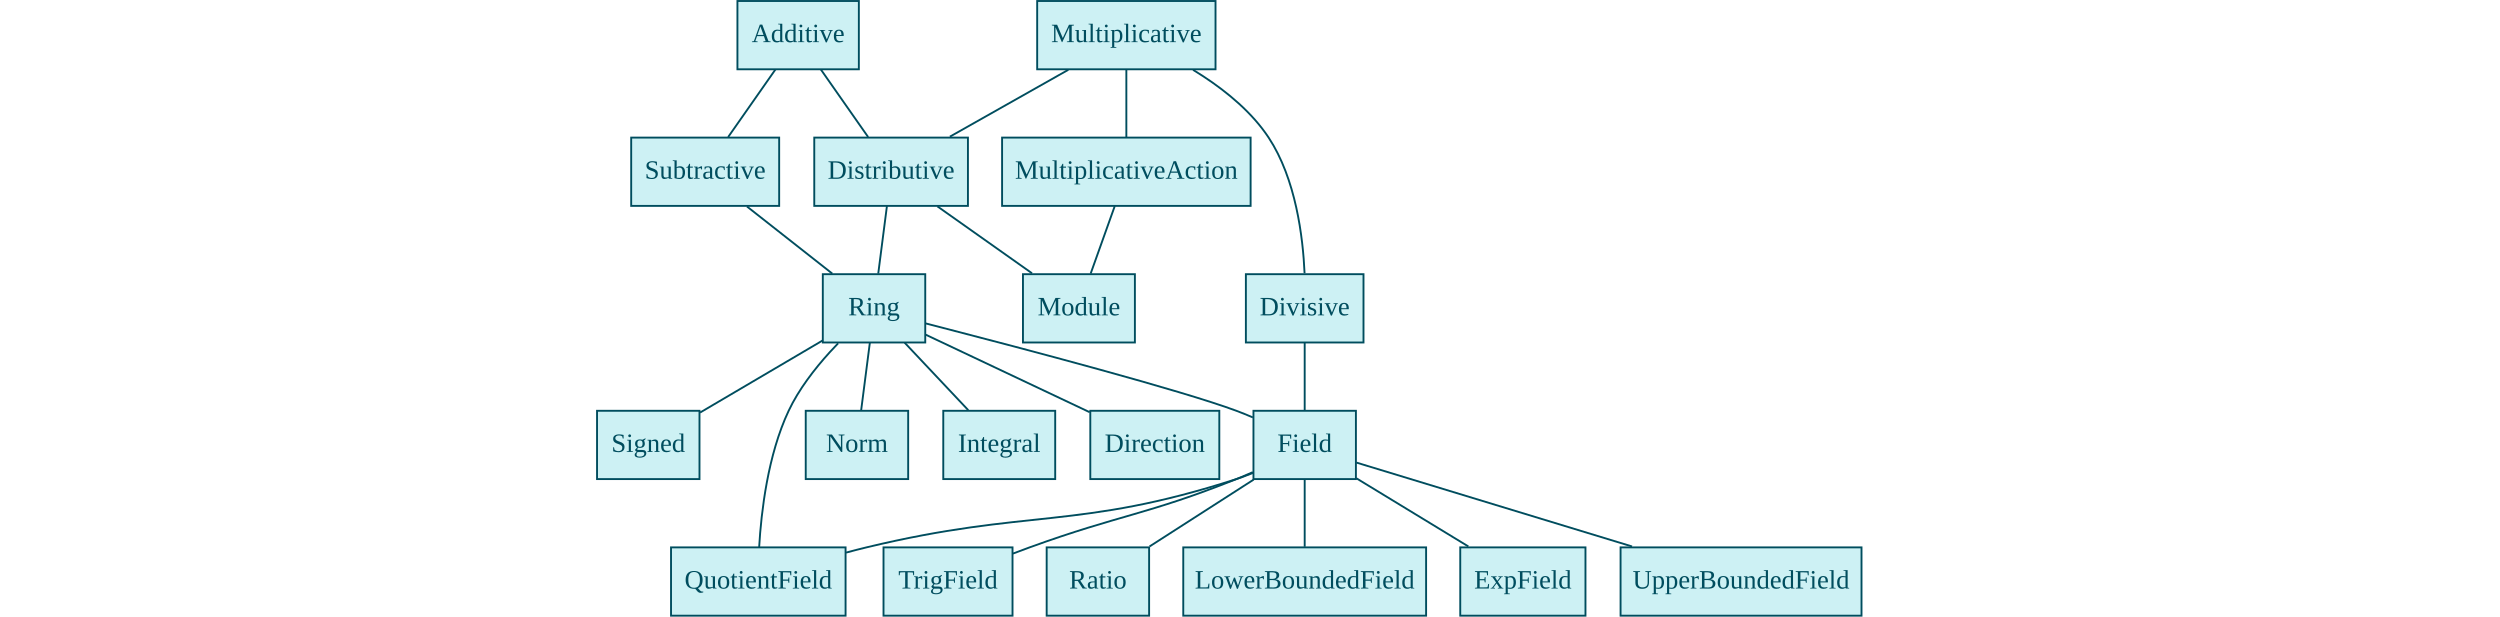
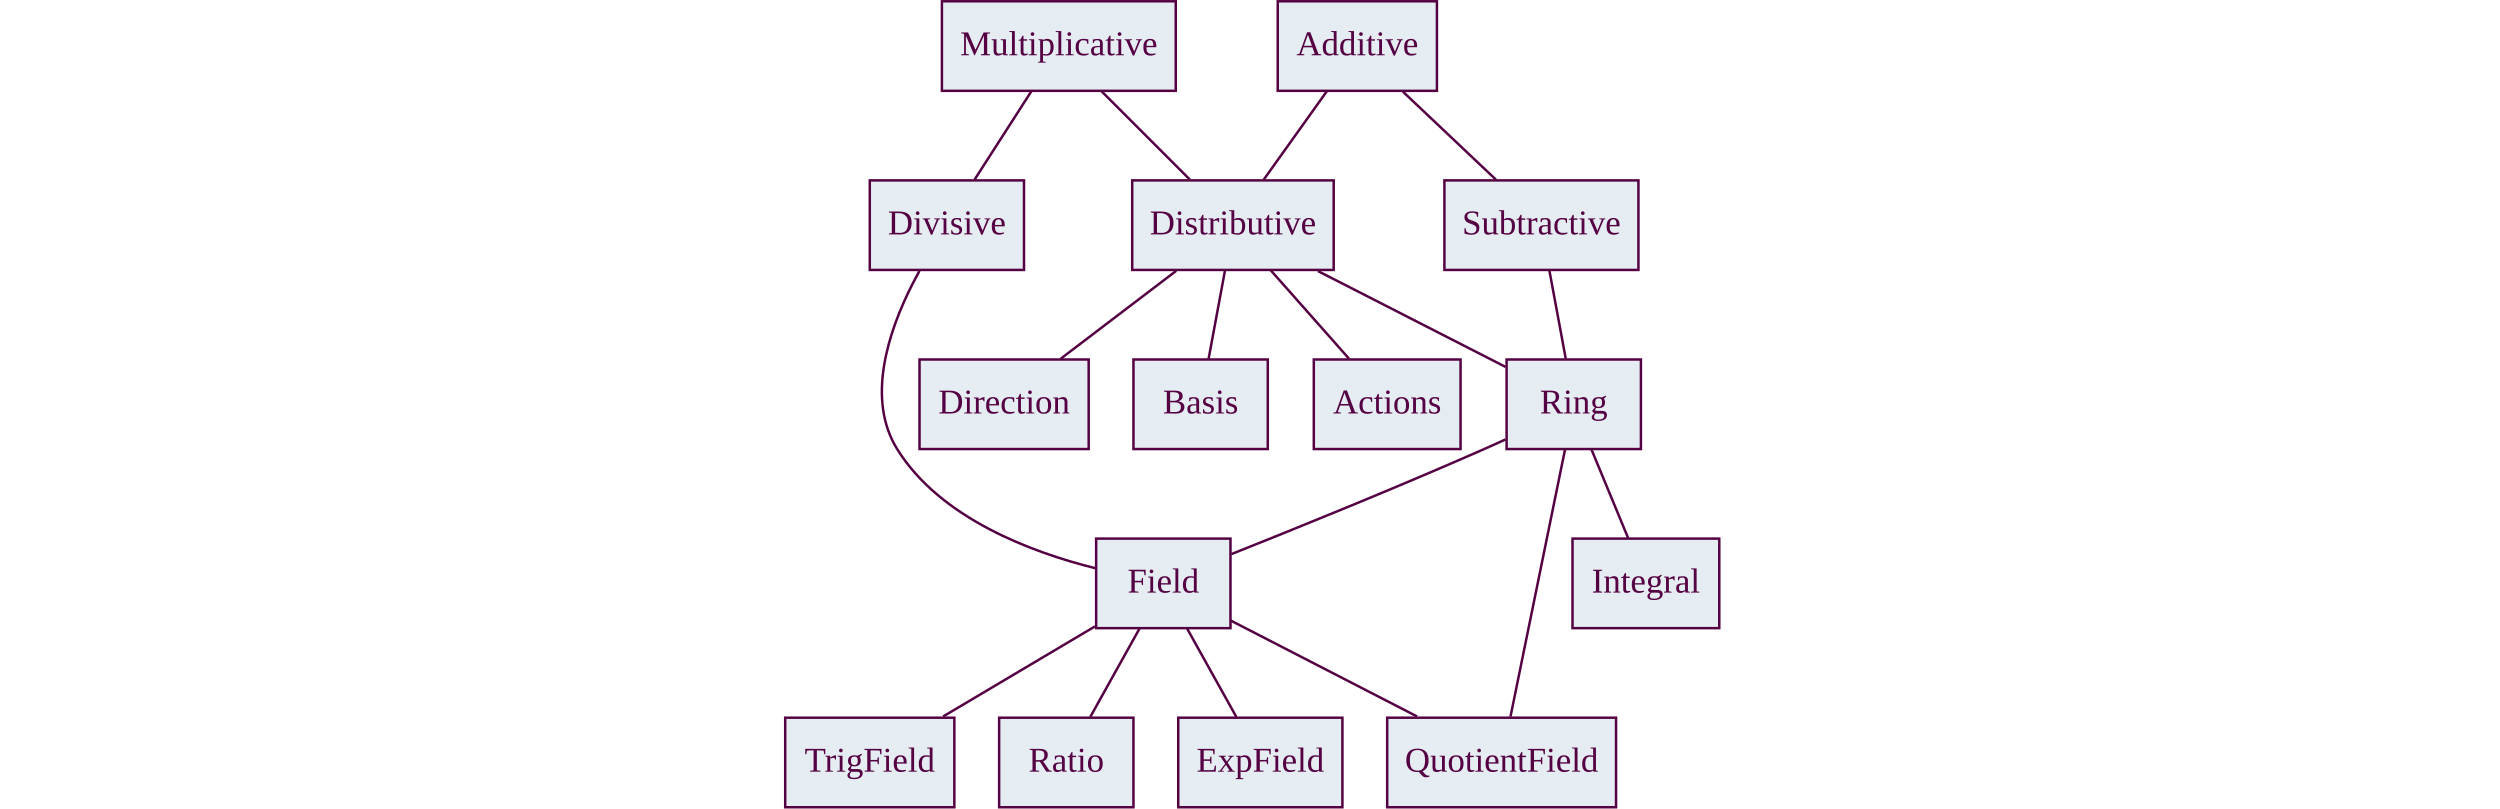
- <svg xmlns="http://www.w3.org/2000/svg" height="500" viewBox="-314.7 -324.5 1317.75 325.0" width="2027">
+ <svg xmlns="http://www.w3.org/2000/svg" height="500" viewBox="-315.65 -324.5 1005 325.0" width="1546">
  <style>svg {
  color-scheme: light dark;
}
{
  .canvas g, .title g, .axisbar g, .ticktext g, .tickglyph g, .ticklines g, .legendContent g text {
    fill: rgb(5%, 5%, 5%);
  }
  .ticklines g, .tickglyph g, .legendBorder g {
    stroke: rgb(5%, 5%, 5%);
  }
  .legendBorder g {
    fill: rgb(94%, 94%, 94%);
  }
}
@media (prefers-color-scheme:dark) {
  .canvas g, .title g, .axisbar g, .ticktext g, .tickglyph g, .ticklines g, .legendContent g text {
    fill: rgb(94%, 94%, 94%);
  }
  .ticklines g, .tickglyph g, .legendBorder g {
    stroke: rgb(94%, 94%, 94%);
  }
  .legendBorder g {
    fill: rgb(5%, 5%, 5%);
  }
}</style>
  <g class="chart">
    <g class="edges">
-       <g fill="rgb(0%, 0%, 0%)" fill-opacity="0" stroke="rgb(-51%, 30%, 37%)" stroke-opacity="1.0" stroke-width="1.0">
-         <path d="M 259.67,-107.24 C 235.33,-118.75 202.84,-134.12 178.83,-145.47 L 173.23,-148.12" />
+       <g fill="rgb(0%, 0%, 0%)" fill-opacity="0" stroke="rgb(33%, -22%, 26%)" stroke-opacity="1.0" stroke-width="1.0">
+         <path d="M 226.67,-180.3 C 218.42,-189.63 208.14,-201.23 199.34,-211.17 L 195.15,-215.9" />
      </g>
-       <g fill="rgb(0%, 0%, 0%)" fill-opacity="0" stroke="rgb(-51%, 30%, 37%)" stroke-opacity="1.0" stroke-width="1.0">
-         <path d="M 142.89,-252.3 C 136.48,-261.46 128.54,-272.81 121.66,-282.62 L 117.97,-287.9" />
+       <g fill="rgb(0%, 0%, 0%)" fill-opacity="0" stroke="rgb(33%, -22%, 26%)" stroke-opacity="1.0" stroke-width="1.0">
+         <path d="M 170.21,-180.3 C 171.85,-189.12 173.87,-199.97 175.64,-209.53 L 176.82,-215.9" />
      </g>
-       <g fill="rgb(0%, 0%, 0%)" fill-opacity="0" stroke="rgb(-51%, 30%, 37%)" stroke-opacity="1.0" stroke-width="1.0">
-         <path d="M 185.97,-252.48 C 203.26,-262.25 224.89,-274.46 242.95,-284.65 L 248.42,-287.74" />
+       <g fill="rgb(0%, 0%, 0%)" fill-opacity="0" stroke="rgb(33%, -22%, 26%)" stroke-opacity="1.0" stroke-width="1.0">
+         <path d="M 110.74,-180.3 C 123.24,-189.81 138.84,-201.68 152.07,-211.75 L 157.2,-215.65" />
      </g>
-       <g fill="rgb(0%, 0%, 0%)" fill-opacity="0" stroke="rgb(-51%, 30%, 37%)" stroke-opacity="1.0" stroke-width="1.0">
-         <path d="M 372.94,-180.49 C 372.1,-199.56 368.35,-230.24 354,-252 C 345.4,-265.04 332.39,-275.87 319.61,-284.26 L 314.16,-287.71" />
+       <g fill="rgb(0%, 0%, 0%)" fill-opacity="0" stroke="rgb(33%, -22%, 26%)" stroke-opacity="1.0" stroke-width="1.0">
+         <path d="M 192.36,-252.3 C 198.9,-261.46 207.0,-272.81 214.02,-282.62 L 217.78,-287.9" />
      </g>
-       <g fill="rgb(0%, 0%, 0%)" fill-opacity="0" stroke="rgb(-51%, 30%, 37%)" stroke-opacity="1.0" stroke-width="1.0">
-         <path d="M 459.28,-36.483 C 442.88,-46.465 422.27,-59.009 405.31,-69.333 L 400.17,-72.461" />
+       <g fill="rgb(0%, 0%, 0%)" fill-opacity="0" stroke="rgb(33%, -22%, 26%)" stroke-opacity="1.0" stroke-width="1.0">
+         <path d="M 162.7,-252.3 C 153.29,-261.71 141.56,-273.44 131.56,-283.44 L 127.1,-287.9" />
      </g>
-       <g fill="rgb(0%, 0%, 0%)" fill-opacity="0" stroke="rgb(-51%, 30%, 37%)" stroke-opacity="1.0" stroke-width="1.0">
-         <path d="M 373.0,-108.3 C 373.0,-117.12 373.0,-127.97 373.0,-137.53 L 373.0,-143.9" />
+       <g fill="rgb(0%, 0%, 0%)" fill-opacity="0" stroke="rgb(33%, -22%, 26%)" stroke-opacity="1.0" stroke-width="1.0">
+         <path d="M 76.124,-252.3 C 82.009,-261.46 89.304,-272.81 95.615,-282.62 L 99.004,-287.9" />
      </g>
-       <g fill="rgb(0%, 0%, 0%)" fill-opacity="0" stroke="rgb(-51%, 30%, 37%)" stroke-opacity="1.0" stroke-width="1.0">
-         <path d="M 345.69,-104.49 C 342.78,-105.74 339.85,-106.94 337.0,-108 C 308.06,-118.76 225.85,-140.48 179.26,-152.5 L 173.21,-154.06" />
+       <g fill="rgb(0%, 0%, 0%)" fill-opacity="0" stroke="rgb(33%, -22%, 26%)" stroke-opacity="1.0" stroke-width="1.0">
+         <path d="M 181.36,-36.303 C 176.31,-45.374 170.05,-56.596 164.62,-66.35 L 161.53,-71.896" />
      </g>
-       <g fill="rgb(0%, 0%, 0%)" fill-opacity="0" stroke="rgb(-51%, 30%, 37%)" stroke-opacity="1.0" stroke-width="1.0">
-         <path d="M 195.69,-108.3 C 186.89,-117.63 175.96,-129.23 166.59,-139.17 L 162.13,-143.9" />
+       <g fill="rgb(0%, 0%, 0%)" fill-opacity="0" stroke="rgb(33%, -22%, 26%)" stroke-opacity="1.0" stroke-width="1.0">
+         <path d="M 124.56,-96.119 C 98.982,-102.5 62.272,-116.17 45.0,-144.0 C 32.513,-164.12 41.437,-191.1 51.02,-210.06 L 53.992,-215.67" />
      </g>
-       <g fill="rgb(0%, 0%, 0%)" fill-opacity="0" stroke="rgb(-51%, 30%, 37%)" stroke-opacity="1.0" stroke-width="1.0">
-         <path d="M 373.0,-36.303 C 373.0,-45.119 373.0,-55.968 373.0,-65.526 L 373.0,-71.896" />
+       <g fill="rgb(0%, 0%, 0%)" fill-opacity="0" stroke="rgb(33%, -22%, 26%)" stroke-opacity="1.0" stroke-width="1.0">
+         <path d="M 179.35,-101.76 C 205.58,-112.2 246.22,-128.66 281.0,-144.0 C 281.87,-144.38 282.75,-144.78 283.64,-145.17 L 289.55,-147.86" />
      </g>
-       <g fill="rgb(0%, 0%, 0%)" fill-opacity="0" stroke="rgb(-51%, 30%, 37%)" stroke-opacity="1.0" stroke-width="1.0">
-         <path d="M 229.27,-180.48 C 215.71,-190.08 198.79,-202.04 184.53,-212.12 L 179.41,-215.74" />
+       <g fill="rgb(0%, 0%, 0%)" fill-opacity="0" stroke="rgb(33%, -22%, 26%)" stroke-opacity="1.0" stroke-width="1.0">
+         <path d="M 338.83,-108.3 C 335.11,-117.29 330.51,-128.39 326.5,-138.08 L 324.09,-143.9" />
      </g>
-       <g fill="rgb(0%, 0%, 0%)" fill-opacity="0" stroke="rgb(-51%, 30%, 37%)" stroke-opacity="1.0" stroke-width="1.0">
-         <path d="M 260.18,-180.3 C 263.36,-189.2 267.28,-200.18 270.71,-209.8 L 272.89,-215.9" />
+       <g fill="rgb(0%, 0%, 0%)" fill-opacity="0" stroke="rgb(33%, -22%, 26%)" stroke-opacity="1.0" stroke-width="1.0">
+         <path d="M 254.03,-36.483 C 232.89,-47.366 205.83,-61.292 184.89,-72.069 L 179.16,-75.02" />
      </g>
-       <g fill="rgb(0%, 0%, 0%)" fill-opacity="0" stroke="rgb(-51%, 30%, 37%)" stroke-opacity="1.0" stroke-width="1.0">
-         <path d="M 279.0,-252.3 C 279.0,-261.12 279.0,-271.97 279.0,-281.53 L 279.0,-287.9" />
+       <g fill="rgb(0%, 0%, 0%)" fill-opacity="0" stroke="rgb(33%, -22%, 26%)" stroke-opacity="1.0" stroke-width="1.0">
+         <path d="M 291.56,-36.412 C 296.76,-61.887 306.46,-109.37 312.26,-137.79 L 313.51,-143.89" />
      </g>
-       <g fill="rgb(0%, 0%, 0%)" fill-opacity="0" stroke="rgb(-51%, 30%, 37%)" stroke-opacity="1.0" stroke-width="1.0">
-         <path d="M 139.22,-108.3 C 140.36,-117.12 141.75,-127.97 142.98,-137.53 L 143.8,-143.9" />
+       <g fill="rgb(0%, 0%, 0%)" fill-opacity="0" stroke="rgb(33%, -22%, 26%)" stroke-opacity="1.0" stroke-width="1.0">
+         <path d="M 122.64,-36.303 C 127.69,-45.374 133.95,-56.596 139.38,-66.35 L 142.47,-71.896" />
      </g>
-       <g fill="rgb(0%, 0%, 0%)" fill-opacity="0" stroke="rgb(-51%, 30%, 37%)" stroke-opacity="1.0" stroke-width="1.0">
-         <path d="M 131.24,-33.243 C 134.87,-34.222 138.49,-35.154 142.0,-36.0 C 227.68,-56.624 253.12,-44.958 337.0,-72.0 C 337.9,-72.292 338.82,-72.601 339.73,-72.925 L 345.78,-75.254" />
+       <g fill="rgb(0%, 0%, 0%)" fill-opacity="0" stroke="rgb(33%, -22%, 26%)" stroke-opacity="1.0" stroke-width="1.0">
+         <path d="M 289.61,-177.0 C 269.59,-187.22 242.15,-201.24 219.74,-212.7 L 214.15,-215.55" />
      </g>
-       <g fill="rgb(0%, 0%, 0%)" fill-opacity="0" stroke="rgb(-51%, 30%, 37%)" stroke-opacity="1.0" stroke-width="1.0">
-         <path d="M 85.457,-36.2 C 86.536,-54.739 90.012,-84.716 101.0,-108 C 106.3,-119.24 114.62,-130.01 122.66,-138.87 L 127.08,-143.58" />
+       <g fill="rgb(0%, 0%, 0%)" fill-opacity="0" stroke="rgb(33%, -22%, 26%)" stroke-opacity="1.0" stroke-width="1.0">
+         <path d="M 313.79,-180.3 C 312.15,-189.12 310.13,-199.97 308.36,-209.53 L 307.18,-215.9" />
      </g>
-       <g fill="rgb(0%, 0%, 0%)" fill-opacity="0" stroke="rgb(-51%, 30%, 37%)" stroke-opacity="1.0" stroke-width="1.0">
-         <path d="M 291.22,-36.483 C 306.29,-46.161 325.11,-58.246 340.9,-68.383 L 346.12,-71.739" />
+       <g fill="rgb(0%, 0%, 0%)" fill-opacity="0" stroke="rgb(33%, -22%, 26%)" stroke-opacity="1.0" stroke-width="1.0">
+         <path d="M 285.71,-252.3 C 275.84,-261.64 263.55,-273.26 253.03,-283.21 L 248.34,-287.65" />
      </g>
-       <g fill="rgb(0%, 0%, 0%)" fill-opacity="0" stroke="rgb(-51%, 30%, 37%)" stroke-opacity="1.0" stroke-width="1.0">
-         <path d="M 148.22,-180.3 C 149.36,-189.12 150.75,-199.97 151.98,-209.53 L 152.8,-215.9" />
-       </g>
-       <g fill="rgb(0%, 0%, 0%)" fill-opacity="0" stroke="rgb(-51%, 30%, 37%)" stroke-opacity="1.0" stroke-width="1.0">
-         <path d="M 124,-180.3 C 111.91,-189.81 96.818,-201.68 84.019,-211.75 L 79.055,-215.65" />
-       </g>
-       <g fill="rgb(0%, 0%, 0%)" fill-opacity="0" stroke="rgb(-51%, 30%, 37%)" stroke-opacity="1.0" stroke-width="1.0">
-         <path d="M 54.301,-107.06 C 71.837,-117.37 94.714,-130.83 113.23,-141.72 L 118.83,-145.02" />
-       </g>
-       <g fill="rgb(0%, 0%, 0%)" fill-opacity="0" stroke="rgb(-51%, 30%, 37%)" stroke-opacity="1.0" stroke-width="1.0">
-         <path d="M 69.112,-252.3 C 75.521,-261.46 83.464,-272.81 90.336,-282.62 L 94.027,-287.9" />
-       </g>
-       <g fill="rgb(0%, 0%, 0%)" fill-opacity="0" stroke="rgb(-51%, 30%, 37%)" stroke-opacity="1.0" stroke-width="1.0">
-         <path d="M 219.2,-32.726 C 222.17,-33.855 225.13,-34.96 228.0,-36.0 C 275.96,-53.386 289.62,-53.072 337.0,-72.0 C 337.88,-72.353 338.77,-72.716 339.67,-73.089 L 345.64,-75.655" />
-       </g>
-       <g fill="rgb(0%, 0%, 0%)" fill-opacity="0" stroke="rgb(-51%, 30%, 37%)" stroke-opacity="1.0" stroke-width="1.0">
-         <path d="M 545.55,-36.483 C 501.66,-49.843 442.69,-67.791 406.29,-78.867 L 400.21,-80.718" />
+       <g fill="rgb(0%, 0%, 0%)" fill-opacity="0" stroke="rgb(33%, -22%, 26%)" stroke-opacity="1.0" stroke-width="1.0">
+         <path d="M 63.472,-36.483 C 80.423,-46.539 101.75,-59.193 119.23,-69.561 L 124.52,-72.699" />
      </g>
    </g>
    <g class="shapes">
-       <g fill="rgb(2%, 73%, 80%)" fill-opacity="0.2" stroke="rgb(-51%, 30%, 37%)" stroke-opacity="1.0" stroke-width="1.0">
-         <rect height="36.0" width="64" x="74" y="-324.0" />
+       <g fill="rgb(2%, 29%, 48%)" fill-opacity="0.1" stroke="rgb(33%, -22%, 26%)" stroke-opacity="1.0" stroke-width="1.0">
+         <rect height="36.0" width="59" x="212.5" y="-180.0" />
      </g>
-       <g fill="rgb(2%, 73%, 80%)" fill-opacity="0.2" stroke="rgb(-51%, 30%, 37%)" stroke-opacity="1.0" stroke-width="1.0">
-         <rect height="36.0" width="68" x="260" y="-108.0" />
+       <g fill="rgb(2%, 29%, 48%)" fill-opacity="0.1" stroke="rgb(33%, -22%, 26%)" stroke-opacity="1.0" stroke-width="1.0">
+         <rect height="36.0" width="64" x="198" y="-324.0" />
      </g>
-       <g fill="rgb(2%, 73%, 80%)" fill-opacity="0.2" stroke="rgb(-51%, 30%, 37%)" stroke-opacity="1.0" stroke-width="1.0">
-         <rect height="36.0" width="81.0" x="114.5" y="-252.0" />
+       <g fill="rgb(2%, 29%, 48%)" fill-opacity="0.1" stroke="rgb(33%, -22%, 26%)" stroke-opacity="1.0" stroke-width="1.0">
+         <rect height="36.0" width="54.0" x="140.0" y="-180.0" />
      </g>
-       <g fill="rgb(2%, 73%, 80%)" fill-opacity="0.2" stroke="rgb(-51%, 30%, 37%)" stroke-opacity="1.0" stroke-width="1.0">
-         <rect height="36.0" width="62" x="342" y="-180.0" />
+       <g fill="rgb(2%, 29%, 48%)" fill-opacity="0.1" stroke="rgb(33%, -22%, 26%)" stroke-opacity="1.0" stroke-width="1.0">
+         <rect height="36.0" width="68" x="54" y="-180.0" />
      </g>
-       <g fill="rgb(2%, 73%, 80%)" fill-opacity="0.2" stroke="rgb(-51%, 30%, 37%)" stroke-opacity="1.0" stroke-width="1.0">
-         <rect height="36.0" width="66" x="455" y="-36.0" />
+       <g fill="rgb(2%, 29%, 48%)" fill-opacity="0.1" stroke="rgb(33%, -22%, 26%)" stroke-opacity="1.0" stroke-width="1.0">
+         <rect height="36.0" width="81.0" x="139.5" y="-252.0" />
      </g>
-       <g fill="rgb(2%, 73%, 80%)" fill-opacity="0.2" stroke="rgb(-51%, 30%, 37%)" stroke-opacity="1.0" stroke-width="1.0">
-         <rect height="36.0" width="54.0" x="346.0" y="-108.0" />
+       <g fill="rgb(2%, 29%, 48%)" fill-opacity="0.1" stroke="rgb(33%, -22%, 26%)" stroke-opacity="1.0" stroke-width="1.0">
+         <rect height="36.0" width="62" x="34" y="-252.0" />
      </g>
-       <g fill="rgb(2%, 73%, 80%)" fill-opacity="0.2" stroke="rgb(-51%, 30%, 37%)" stroke-opacity="1.0" stroke-width="1.0">
-         <rect height="36.0" width="59" x="182.5" y="-108.0" />
+       <g fill="rgb(2%, 29%, 48%)" fill-opacity="0.1" stroke="rgb(33%, -22%, 26%)" stroke-opacity="1.0" stroke-width="1.0">
+         <rect height="36.0" width="66" x="158" y="-36.0" />
      </g>
-       <g fill="rgb(2%, 73%, 80%)" fill-opacity="0.2" stroke="rgb(-51%, 30%, 37%)" stroke-opacity="1.0" stroke-width="1.0">
-         <rect height="36.0" width="128.002" x="308.999" y="-36.0" />
+       <g fill="rgb(2%, 29%, 48%)" fill-opacity="0.1" stroke="rgb(33%, -22%, 26%)" stroke-opacity="1.0" stroke-width="1.0">
+         <rect height="36.0" width="54.0" x="125.0" y="-108.0" />
      </g>
-       <g fill="rgb(2%, 73%, 80%)" fill-opacity="0.2" stroke="rgb(-51%, 30%, 37%)" stroke-opacity="1.0" stroke-width="1.0">
-         <rect height="36.0" width="59" x="224.5" y="-180.0" />
+       <g fill="rgb(2%, 29%, 48%)" fill-opacity="0.1" stroke="rgb(33%, -22%, 26%)" stroke-opacity="1.0" stroke-width="1.0">
+         <rect height="36.0" width="59" x="316.5" y="-108.0" />
      </g>
-       <g fill="rgb(2%, 73%, 80%)" fill-opacity="0.2" stroke="rgb(-51%, 30%, 37%)" stroke-opacity="1.0" stroke-width="1.0">
-         <rect height="36.0" width="94.003" x="231.998" y="-324.0" />
+       <g fill="rgb(2%, 29%, 48%)" fill-opacity="0.1" stroke="rgb(33%, -22%, 26%)" stroke-opacity="1.0" stroke-width="1.0">
+         <rect height="36.0" width="94.003" x="62.998" y="-324.0" />
      </g>
-       <g fill="rgb(2%, 73%, 80%)" fill-opacity="0.2" stroke="rgb(-51%, 30%, 37%)" stroke-opacity="1.0" stroke-width="1.0">
-         <rect height="36.0" width="130.997" x="213.502" y="-252.0" />
+       <g fill="rgb(2%, 29%, 48%)" fill-opacity="0.1" stroke="rgb(33%, -22%, 26%)" stroke-opacity="1.0" stroke-width="1.0">
+         <rect height="36.0" width="92.002" x="241.999" y="-36.0" />
      </g>
-       <g fill="rgb(2%, 73%, 80%)" fill-opacity="0.2" stroke="rgb(-51%, 30%, 37%)" stroke-opacity="1.0" stroke-width="1.0">
-         <rect height="36.0" width="54.0" x="110.0" y="-108.0" />
+       <g fill="rgb(2%, 29%, 48%)" fill-opacity="0.1" stroke="rgb(33%, -22%, 26%)" stroke-opacity="1.0" stroke-width="1.0">
+         <rect height="36.0" width="54.0" x="86.0" y="-36.0" />
      </g>
-       <g fill="rgb(2%, 73%, 80%)" fill-opacity="0.2" stroke="rgb(-51%, 30%, 37%)" stroke-opacity="1.0" stroke-width="1.0">
-         <rect height="36.0" width="92.002" x="38.999" y="-36.0" />
+       <g fill="rgb(2%, 29%, 48%)" fill-opacity="0.1" stroke="rgb(33%, -22%, 26%)" stroke-opacity="1.0" stroke-width="1.0">
+         <rect height="36.0" width="54.0" x="290.0" y="-180.0" />
      </g>
-       <g fill="rgb(2%, 73%, 80%)" fill-opacity="0.2" stroke="rgb(-51%, 30%, 37%)" stroke-opacity="1.0" stroke-width="1.0">
-         <rect height="36.0" width="54.0" x="237.0" y="-36.0" />
+       <g fill="rgb(2%, 29%, 48%)" fill-opacity="0.1" stroke="rgb(33%, -22%, 26%)" stroke-opacity="1.0" stroke-width="1.0">
+         <rect height="36.0" width="77.998" x="265.001" y="-252.0" />
      </g>
-       <g fill="rgb(2%, 73%, 80%)" fill-opacity="0.2" stroke="rgb(-51%, 30%, 37%)" stroke-opacity="1.0" stroke-width="1.0">
-         <rect height="36.0" width="54.0" x="119.0" y="-180.0" />
-       </g>
-       <g fill="rgb(2%, 73%, 80%)" fill-opacity="0.2" stroke="rgb(-51%, 30%, 37%)" stroke-opacity="1.0" stroke-width="1.0">
-         <rect height="36.0" width="54.0" x="0" y="-108.0" />
-       </g>
-       <g fill="rgb(2%, 73%, 80%)" fill-opacity="0.2" stroke="rgb(-51%, 30%, 37%)" stroke-opacity="1.0" stroke-width="1.0">
-         <rect height="36.0" width="77.998" x="18.001" y="-252.0" />
-       </g>
-       <g fill="rgb(2%, 73%, 80%)" fill-opacity="0.2" stroke="rgb(-51%, 30%, 37%)" stroke-opacity="1.0" stroke-width="1.0">
-         <rect height="36.0" width="68" x="151" y="-36.0" />
-       </g>
-       <g fill="rgb(2%, 73%, 80%)" fill-opacity="0.2" stroke="rgb(-51%, 30%, 37%)" stroke-opacity="1.0" stroke-width="1.0">
-         <rect height="36.0" width="127.001" x="539.5" y="-36.0" />
+       <g fill="rgb(2%, 29%, 48%)" fill-opacity="0.1" stroke="rgb(33%, -22%, 26%)" stroke-opacity="1.0" stroke-width="1.0">
+         <rect height="36.0" width="68" x="0" y="-36.0" />
      </g>
    </g>
    <g class="labels">
-       <g fill="rgb(-51%, 30%, 37%)" fill-opacity="1.0" font-size="14.0" stroke="none" stroke-width="0.0" text-anchor="middle">
-         <text x="106" y="-302.3">
+       <g fill="rgb(33%, -22%, 26%)" fill-opacity="1.0" font-size="14.0" stroke="none" stroke-width="0.0" text-anchor="middle">
+         <text x="242.0" y="-158.3">
+           <a href="https://hackage.haskell.org/package/numhask/docs/NumHask-Algebra-Action.html#t:Actions">Actions</a>
+         </text>
+         <text x="230.0" y="-302.3">
          <a href="https://hackage.haskell.org/package/numhask/docs/NumHask-Algebra-Additive.html#t:Additive">Additive</a>
        </text>
-         <text x="294.0" y="-86.3">
+         <text x="167.0" y="-158.3">
+           <a href="https://hackage.haskell.org/package/numhask/docs/NumHask-Algebra-Metric.html#t:Basis">Basis</a>
+         </text>
+         <text x="88.0" y="-158.3">
          <a href="https://hackage.haskell.org/package/numhask/docs/NumHask-Algebra-Metric.html#t:Direction">Direction</a>
        </text>
-         <text x="155.0" y="-230.3">
+         <text x="180.0" y="-230.3">
          <a href="https://hackage.haskell.org/package/numhask/docs/NumHask-Algebra-Distributive.html#t:Distributive">Distributive</a>
        </text>
-         <text x="373.0" y="-158.3">
+         <text x="65.0" y="-230.3">
          <a href="https://hackage.haskell.org/package/numhask/docs/NumHask-Algebra-Multiplicative.html#t:Divisive">Divisive</a>
        </text>
-         <text x="488.0" y="-14.3">
+         <text x="191.0" y="-14.3">
          <a href="https://hackage.haskell.org/package/numhask/docs/NumHask-Algebra-Field.html#t:ExpField">ExpField</a>
        </text>
-         <text x="373.0" y="-86.3">
+         <text x="152.0" y="-86.3">
          <a href="https://hackage.haskell.org/package/numhask/docs/NumHask-Algebra-Field.html#t:Field">Field</a>
        </text>
-         <text x="212" y="-86.3">
+         <text x="346.0" y="-86.3">
          <a href="https://hackage.haskell.org/package/numhask/docs/NumHask-Data-Integral.html#t:Integral">Integral</a>
        </text>
-         <text x="373.0" y="-14.3">
-           <a href="https://hackage.haskell.org/package/numhask/docs/NumHask-Algebra-Field.html#t:LowerBoundedField">LowerBoundedField</a>
-         </text>
-         <text x="254.0" y="-158.3">
-           <a href="https://hackage.haskell.org/package/numhask/docs/NumHask-Algebra-Module.html#t:Module">Module</a>
-         </text>
-         <text x="279.0" y="-302.3">
+         <text x="110.0" y="-302.3">
          <a href="https://hackage.haskell.org/package/numhask/docs/NumHask-Algebra-Multiplicative.html#t:Multiplicative">Multiplicative</a>
        </text>
-         <text x="279.0" y="-230.3">
-           <a href="https://hackage.haskell.org/package/numhask/docs/NumHask-Algebra-Module.html#t:MultiplicativeAction">MultiplicativeAction</a>
-         </text>
-         <text x="137.0" y="-86.3">
-           <a href="https://hackage.haskell.org/package/numhask/docs/NumHask-Algebra-Metric.html#t:Norm">Norm</a>
-         </text>
-         <text x="85.0" y="-14.3">
+         <text x="288.0" y="-14.3">
          <a href="https://hackage.haskell.org/package/numhask/docs/NumHask-Algebra-Field.html#t:QuotientField">QuotientField</a>
        </text>
-         <text x="264.0" y="-14.3">
+         <text x="113.0" y="-14.3">
          <a href="https://hackage.haskell.org/package/numhask/docs/NumHask-Data-Rational.html#t:Ratio">Ratio</a>
        </text>
-         <text x="146.0" y="-158.3">
+         <text x="317.0" y="-158.3">
          <a href="https://hackage.haskell.org/package/numhask/docs/NumHask-Algebra-Ring.html#t:Ring">Ring</a>
        </text>
-         <text x="27.0" y="-86.3">
-           <a href="https://hackage.haskell.org/package/numhask/docs/NumHask-Algebra-Metric.html#t:Signed">Signed</a>
-         </text>
-         <text x="57.0" y="-230.3">
+         <text x="304.0" y="-230.3">
          <a href="https://hackage.haskell.org/package/numhask/docs/NumHask-Algebra-Additive.html#t:Subtractive">Subtractive</a>
        </text>
-         <text x="185" y="-14.3">
+         <text x="34.0" y="-14.3">
          <a href="https://hackage.haskell.org/package/numhask/docs/NumHask-Algebra-Field.html#t:TrigField">TrigField</a>
-         </text>
-         <text x="603.0" y="-14.3">
-           <a href="https://hackage.haskell.org/package/numhask/docs/NumHask-Algebra-Field.html#t:UpperBoundedField">UpperBoundedField</a>
        </text>
      </g>
    </g>
  </g>
  <g class="hud" />
</svg>
